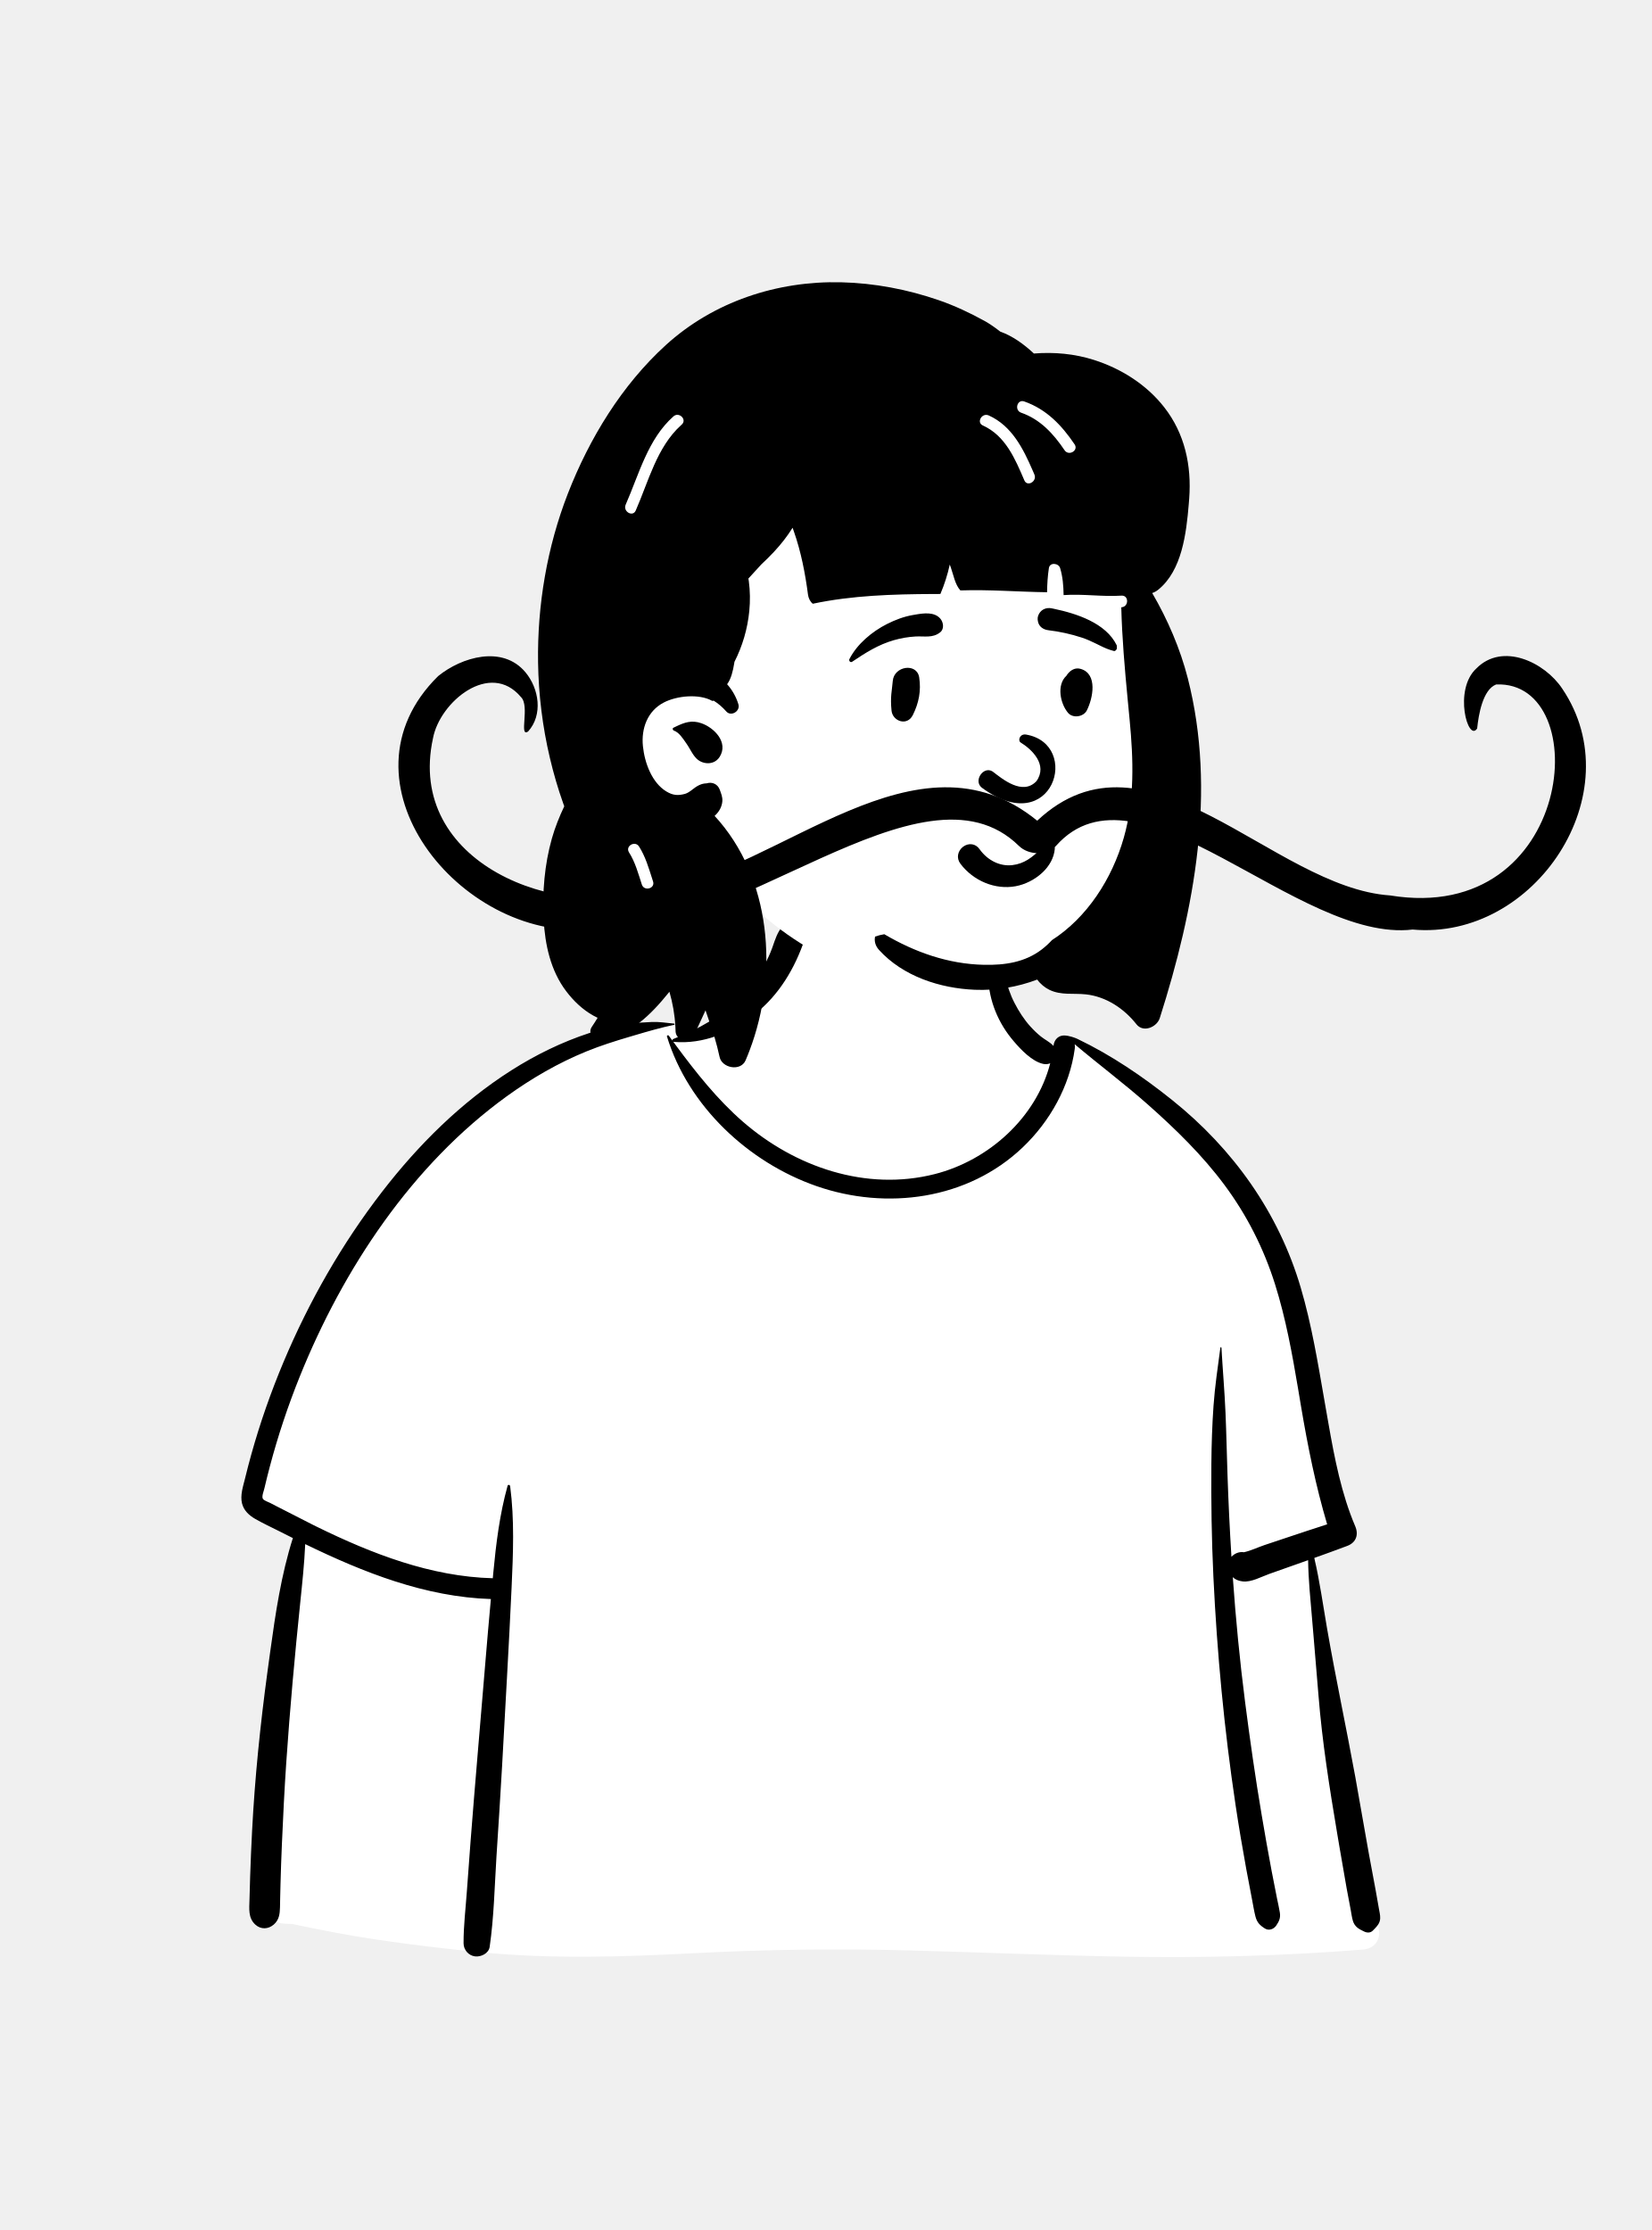
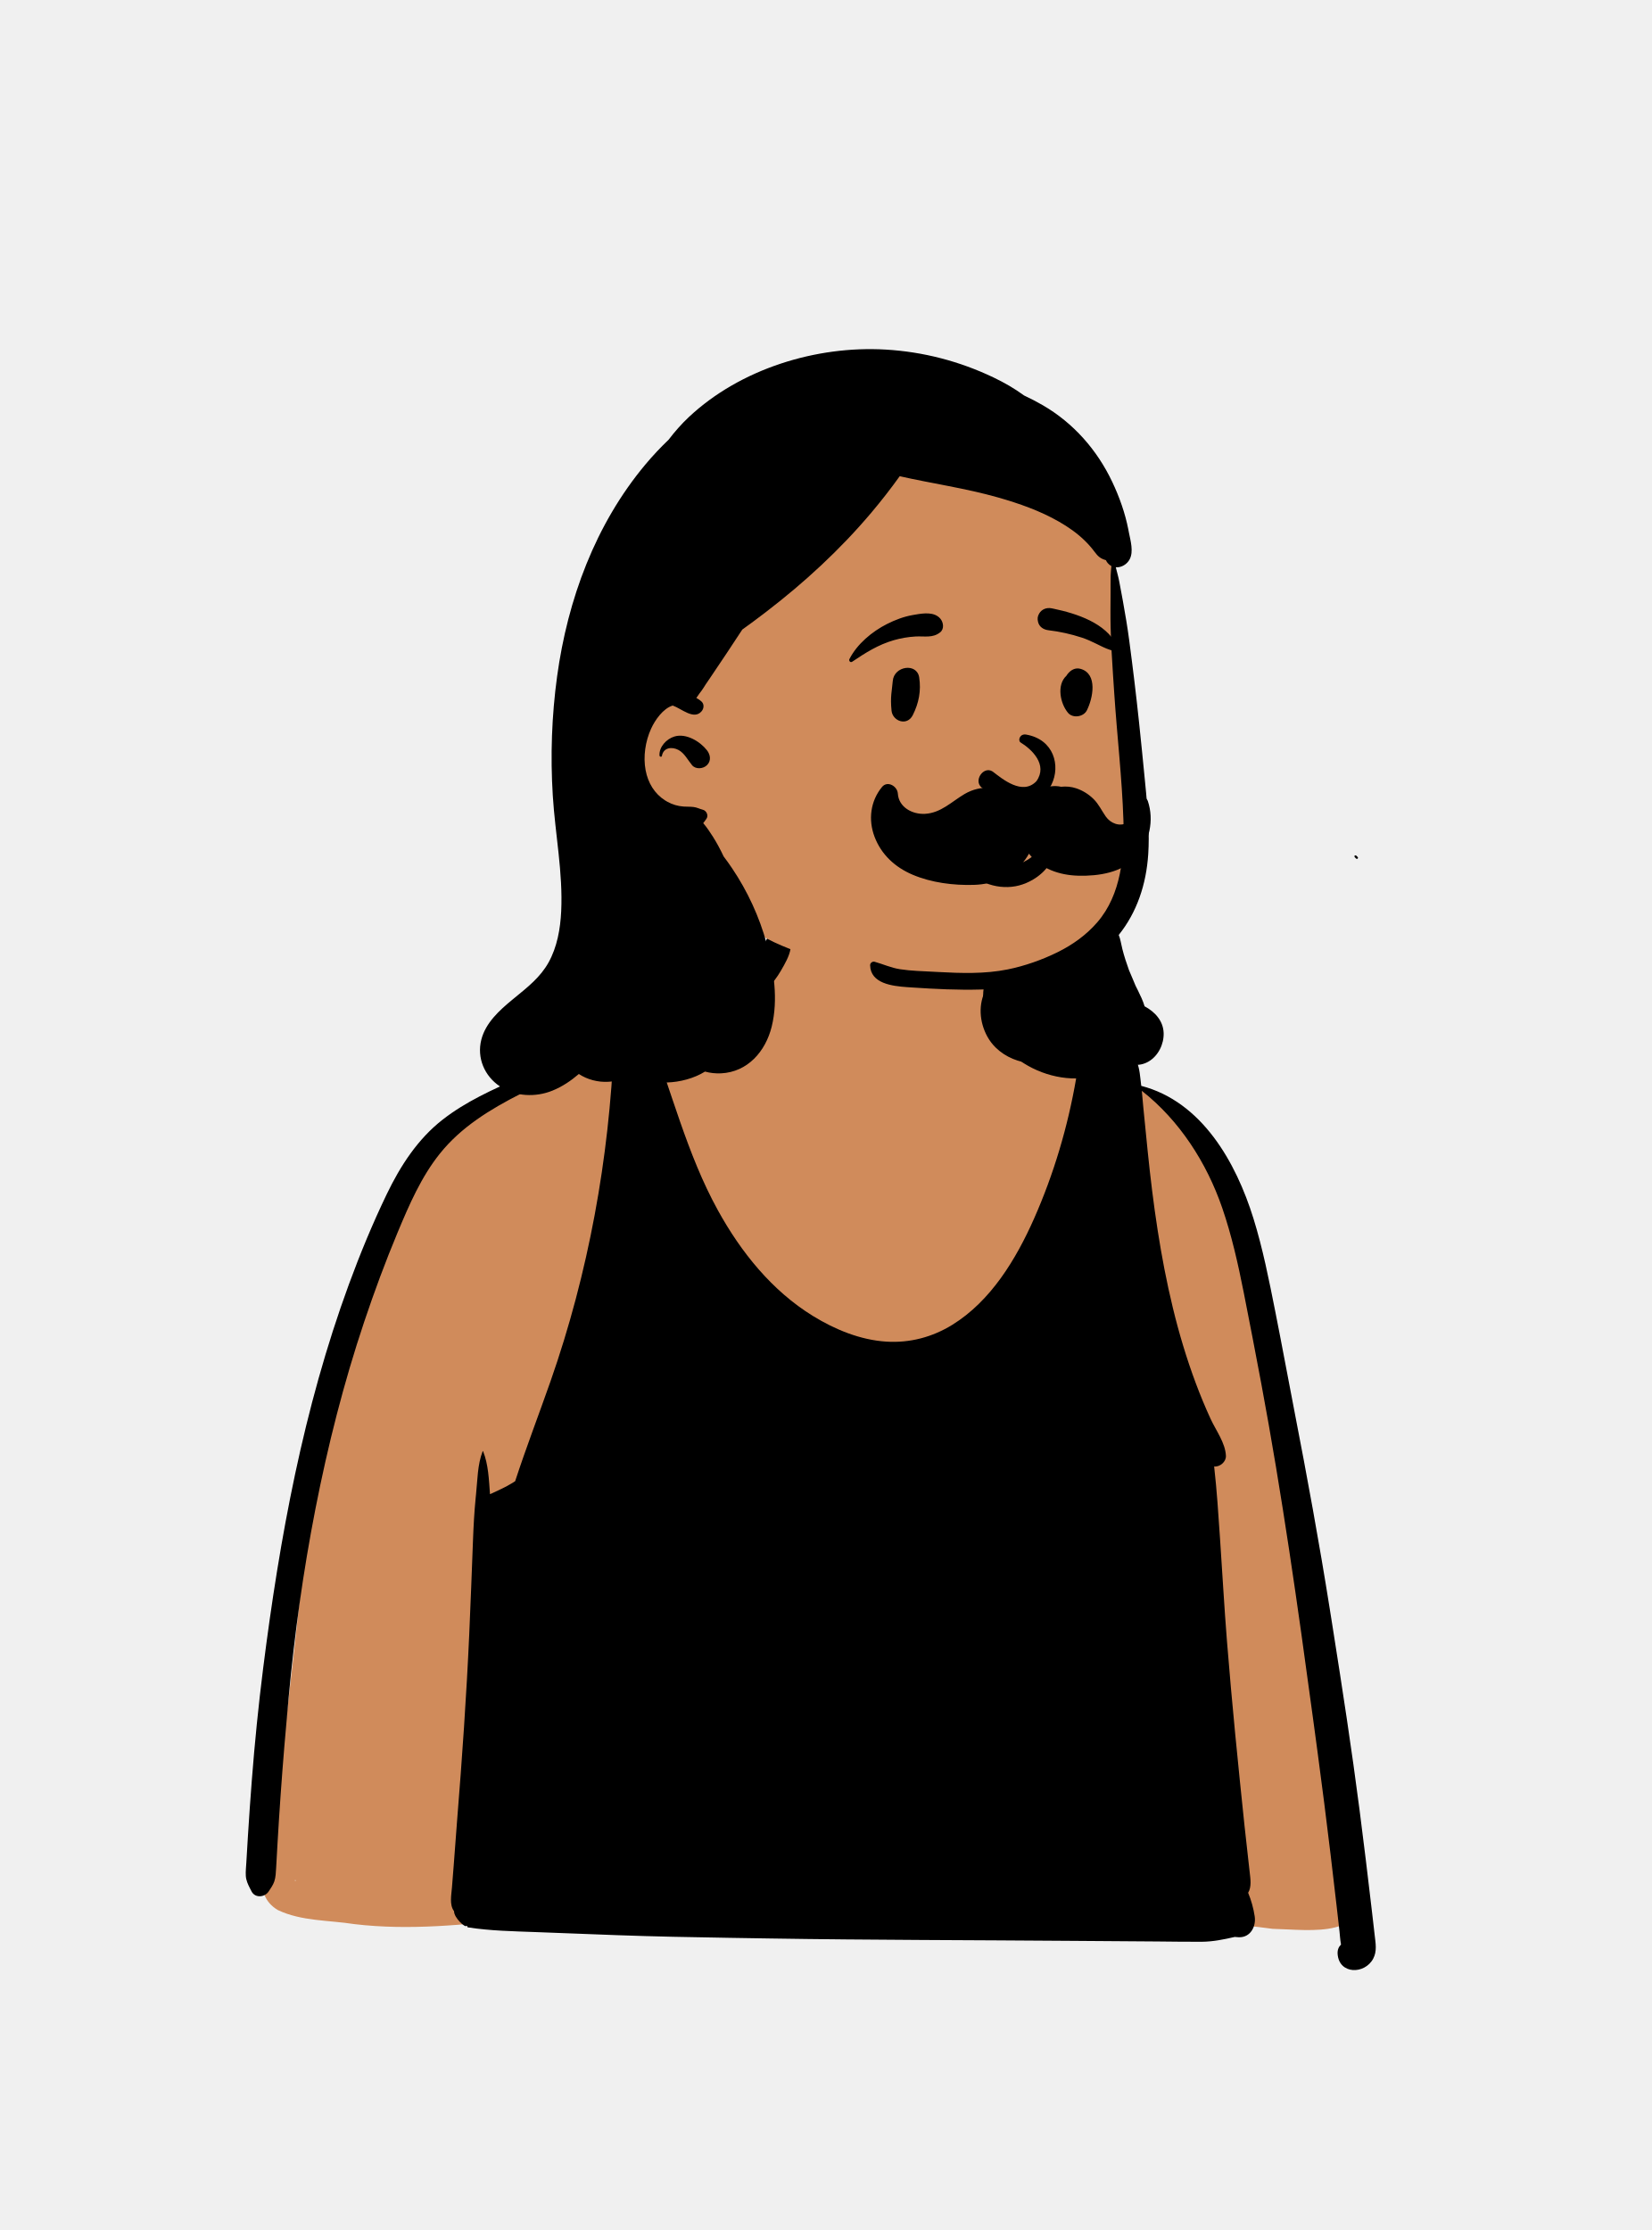
- <svg xmlns="http://www.w3.org/2000/svg" width="240px" height="324px" viewBox="0 0 240 324" version="1.1">
-   <g id="Introduction" stroke="none" stroke-width="1" fill="none" fill-rule="evenodd">
-     <g id="variations" transform="translate(-366, -434)">
-       <g id="images" transform="translate(126, 110)">
-         <g id="a-person/bust" transform="translate(240, 324)">
-           <g id="body/Tee-1" transform="translate(31.05634, 135.0528)" fill-rule="evenodd">
-             <path d="M163.581,116.882 C162.729,112.07 161.948,107.246 161.239,102.412 C160.902,100.117 160.574,97.819 160.278,95.518 C160.071,93.906 159.756,92.062 160.853,90.868 C162.396,89.188 163.797,87.749 163.986,85.342 C164.164,83.077 163.398,80.608 162.919,78.409 C161.916,73.798 160.666,69.244 159.285,64.734 C157.882,60.151 156.343,55.611 154.783,51.08 C153.323,46.844 151.921,42.57 150.021,38.505 C146.414,30.792 140.313,25.08 132.772,21.266 C130.897,20.317 127.071,16.931 125.112,16.173 C123.311,15.476 123.317,17.511 121.545,16.744 C120.127,16.132 118.808,15.314 118.014,13.945 C117.153,12.459 114.992,10.38 114.663,8.65 C113.966,4.983 114.721,1.862 112.105,-0.899 C109.782,-3.35 106.66,-5.029 103.43,-5.93 C96.324,-7.913 86.847,-6.527 82.559,0.079 C80.512,3.234 79.796,7.047 77.033,9.621 C74.62,11.869 75.16,13.406 72.035,14.565 C71.858,14.631 67.06,13.601 66.883,13.667 C63.465,12.935 60.197,14.984 57.061,16.173 C52.385,17.945 47.933,20.251 43.75,22.993 C35.317,28.521 28.094,35.699 22.139,43.822 C16.134,52.011 11.476,61.191 8.159,70.785 C7.353,73.115 6.629,75.474 5.991,77.856 C5.634,79.189 5.252,80.571 5.687,81.936 C6.043,83.052 6.834,83.884 7.764,84.553 C9.023,85.461 11.55,86.052 11.501,87.878 C11.464,89.267 10.993,90.728 10.763,92.101 C10.489,93.735 10.264,95.379 10.04,97.02 C9.017,104.491 8.221,112.005 7.869,119.539 C7.523,126.958 7.235,134.528 7.75,141.945 C7.784,142.434 7.93,142.883 8.165,143.262 C7.945,143.346 7.928,143.756 8.201,143.814 C8.393,143.854 8.584,143.895 8.775,143.935 C9.173,144.236 9.669,144.421 10.239,144.439 C10.626,144.451 11.013,144.469 11.399,144.488 C15.477,145.341 19.554,146.147 23.685,146.757 C28.706,147.498 33.742,148.102 38.794,148.594 C49.175,149.603 59.474,149.269 69.868,148.724 C80.246,148.181 90.619,148.054 101.008,148.324 C111.406,148.595 121.8,149.047 132.201,149.233 C143.82,149.439 155.422,149.122 167.008,148.198 C168.596,148.071 169.579,146.807 169.266,145.228 C167.389,135.772 165.262,126.379 163.581,116.882 Z" id="🎨-Background" fill="#FFFFFF" />
-             <path d="M63.641,13.434 C64.716,13.388 65.811,13.562 66.883,13.667 C66.977,13.676 67.012,13.82 66.907,13.842 C64.989,14.243 63.091,14.792 61.207,15.349 L60.4,15.588 C58.276,16.216 56.213,16.865 54.156,17.704 C50.057,19.375 46.163,21.631 42.58,24.223 C28.782,34.203 18.795,49.313 12.493,64.957 C10.782,69.206 9.331,73.56 8.157,77.988 C7.871,79.065 7.602,80.147 7.348,81.231 C7.273,81.55 6.947,82.364 7.126,82.69 C7.284,82.977 7.898,83.155 8.183,83.305 L9.147,83.804 C11.027,84.774 14.158,86.367 14.472,86.522 L14.961,86.763 C22.971,90.691 31.528,94.022 40.541,94.252 L40.612,93.482 L40.612,93.482 C41.014,89.226 41.541,84.946 42.692,80.82 C42.754,80.598 43.036,80.673 43.062,80.87 C43.703,85.755 43.498,90.677 43.274,95.584 C42.878,104.276 42.352,112.962 41.885,121.65 C41.65,125.996 41.348,130.339 41.075,134.682 C40.801,139.035 40.713,143.492 40.088,147.808 C39.949,148.77 38.822,149.293 37.969,149.192 C37.025,149.08 36.299,148.248 36.295,147.294 C36.283,144.78 36.599,142.236 36.775,139.727 C36.941,137.344 37.12,134.962 37.304,132.58 C37.974,123.887 38.745,115.204 39.458,106.515 C39.71,103.433 39.983,100.354 40.264,97.275 C30.717,96.967 21.797,93.429 13.287,89.296 C13.164,92.093 12.867,94.886 12.579,97.672 C11.775,105.447 11.066,113.218 10.535,121.017 C10.268,124.956 10.073,128.9 9.903,132.844 C9.819,134.783 9.751,136.722 9.699,138.661 C9.682,139.308 9.666,139.954 9.652,140.601 L9.623,142.082 C9.599,143.021 9.504,143.89 8.714,144.573 C7.913,145.267 6.83,145.304 6.036,144.573 C4.974,143.595 5.162,142.261 5.193,140.947 C5.219,139.839 5.251,138.73 5.287,137.622 C5.361,135.406 5.454,133.19 5.568,130.975 C5.967,123.232 6.763,115.52 7.803,107.839 L8.209,104.874 C8.968,99.362 9.801,93.725 11.496,88.415 C10.836,88.086 10.178,87.756 9.522,87.423 C8.359,86.834 7.156,86.281 6.025,85.631 C5.128,85.115 4.355,84.407 4.105,83.363 C3.826,82.2 4.252,80.927 4.535,79.792 L4.56,79.692 C4.837,78.549 5.136,77.412 5.451,76.278 C6.729,71.684 8.31,67.179 10.159,62.784 C13.863,53.985 18.643,45.626 24.482,38.068 C29.739,31.264 35.948,25.095 43.225,20.467 C46.783,18.205 50.574,16.348 54.584,15.034 C56.458,14.42 58.497,13.887 60.459,13.667 C61.518,13.548 62.578,13.481 63.641,13.434 Z M82.679,-0.508 C83.956,-1.88 86.493,-0.461 85.88,1.356 C84.438,5.629 82.142,9.527 78.558,12.335 C75.189,14.975 71.171,16.689 66.845,16.323 C66.812,16.32 66.783,16.312 66.757,16.3 L67.13,16.806 C70.057,20.766 73.145,24.673 76.867,27.91 C84.45,34.507 94.774,38.065 104.744,35.534 C112.588,33.542 119.499,27.337 121.531,19.43 C121.24,19.56 120.893,19.605 120.513,19.522 C118.887,19.169 117.277,17.458 116.229,16.231 C115.094,14.904 114.208,13.471 113.559,11.852 C112.37,8.887 111.989,5.07 113.612,2.199 C113.812,1.845 114.274,2.043 114.313,2.389 L114.375,2.928 C114.688,5.619 115.078,8.223 116.346,10.676 C116.967,11.877 117.711,13.048 118.617,14.054 C119.101,14.592 119.627,15.106 120.194,15.557 C120.747,15.996 121.416,16.314 121.911,16.818 L122.002,16.915 L122.005,16.897 C122.13,15.832 122.877,15.363 123.607,15.392 C124.315,15.42 125.145,15.732 125.467,15.881 L125.497,15.895 C130.431,18.264 134.975,21.353 139.251,24.779 C148.094,31.864 154.719,41.126 157.929,52.034 C159.505,57.387 160.409,62.903 161.363,68.393 L161.951,71.757 C162.842,76.826 163.837,81.994 165.848,86.709 C166.368,87.929 165.967,89.072 164.691,89.552 C163.099,90.151 161.5,90.731 159.899,91.304 C160.686,94.677 161.165,98.168 161.754,101.559 C163.006,108.765 164.54,115.926 165.855,123.123 C166.528,126.804 167.134,130.496 167.806,134.176 C168.13,135.949 168.467,137.718 168.796,139.49 C168.973,140.445 169.133,141.404 169.302,142.36 L169.331,142.519 C169.428,143.024 169.549,143.546 169.41,144.051 C169.252,144.626 168.803,145.033 168.402,145.446 C168.071,145.786 167.594,145.788 167.19,145.603 L167.057,145.541 C166.334,145.203 165.768,144.866 165.512,144.051 C165.349,143.534 165.291,142.953 165.185,142.421 C164.981,141.401 164.788,140.38 164.606,139.356 C164.242,137.307 163.886,135.257 163.539,133.205 L163.215,131.284 C162.101,124.663 161.044,118.001 160.509,111.31 C160.272,108.341 160.021,105.375 159.767,102.409 L159.577,100.184 C159.336,97.367 159.041,94.48 159,91.626 L158.042,91.966 L158.042,91.966 L153.371,93.618 L153.371,93.618 C152.213,94.027 150.738,94.866 149.492,94.713 C148.882,94.639 148.417,94.446 148.057,94.097 C148.488,100.17 149.07,106.232 149.846,112.263 C150.552,117.751 151.335,123.232 152.259,128.687 C152.717,131.389 153.187,134.088 153.698,136.78 C153.954,138.126 154.218,139.47 154.489,140.813 C154.625,141.483 154.786,142.153 154.892,142.829 C155.012,143.602 154.799,144.078 154.367,144.715 C154.013,145.237 153.303,145.506 152.728,145.145 C151.966,144.667 151.568,144.253 151.344,143.382 C151.141,142.591 151.017,141.765 150.859,140.963 C150.568,139.484 150.287,138.004 150.016,136.521 C149.448,133.42 148.925,130.311 148.457,127.193 C146.811,116.21 145.766,105.134 145.238,94.041 C144.977,88.567 144.897,83.089 144.943,77.61 C144.967,74.802 145.058,71.985 145.257,69.184 C145.458,66.348 145.877,63.569 146.25,60.761 C146.263,60.662 146.403,60.656 146.408,60.761 C146.585,63.909 146.863,67.054 146.998,70.211 C147.128,73.224 147.185,76.241 147.288,79.254 C147.423,83.215 147.611,87.179 147.86,91.139 C148.31,90.647 148.989,90.363 149.668,90.474 C150.651,90.267 151.71,89.751 152.648,89.437 L156.183,88.256 L156.183,88.256 C158.042,87.635 159.9,87.018 161.766,86.42 C160.098,80.808 158.956,75.112 157.98,69.334 L157.545,66.735 C156.684,61.619 155.756,56.501 154.196,51.548 C152.557,46.34 150.103,41.497 146.848,37.113 C143.639,32.791 139.736,28.986 135.717,25.427 C132.276,22.38 128.595,19.629 125.085,16.666 C125.122,16.862 125.13,17.078 125.098,17.316 C124.351,22.779 121.502,27.867 117.532,31.652 C109.556,39.254 97.748,40.831 87.54,37.266 C77.664,33.818 68.933,25.651 65.849,15.545 C65.796,15.372 66.027,15.303 66.12,15.43 C66.291,15.665 66.463,15.899 66.636,16.134 C66.624,16.041 66.672,15.939 66.787,15.895 C70.386,14.505 73.921,12.533 76.619,9.744 C77.933,8.384 79.081,6.844 79.987,5.183 C80.421,4.387 80.811,3.563 81.122,2.711 L81.201,2.491 C81.578,1.424 81.893,0.337 82.679,-0.508 Z" id="🖍-Ink" fill="#000000" />
-           </g>
-           <g id="head/Medium-Bangs-3" transform="translate(78.59155, 38.04305)" fill-rule="evenodd">
-             <path d="M54.206,8.238 C66.202,8.238 81.227,21.927 85.624,27.753 C89.321,32.65 88.798,57.881 88.798,72.849 C88.798,75.979 87.383,81.903 86.87,84.898 C84.988,95.87 76.791,105.072 60.566,105.072 C47.354,105.072 37.188,100.886 27.356,90.179 C25.113,87.736 14.16,96.481 11.919,93.332 C6.068,93.332 1.175,38.639 12.664,22.234 C24.152,5.83 42.21,8.238 54.206,8.238 Z" id="🎨-Background" fill="#FFFFFF" />
-             <path d="M18.151,12.09 C25.083,5.781 34.318,2.746 43.635,2.971 C48.46,3.087 53.268,4.006 57.825,5.581 C60.105,6.371 62.313,7.403 64.423,8.569 C65.184,8.989 65.885,9.48 66.56,10.002 L66.728,10.133 L66.73,10.133 C68.541,10.784 70.157,11.953 71.623,13.32 C74.562,13.086 77.524,13.35 80.365,14.257 C84.32,15.52 87.982,17.835 90.553,21.121 C93.548,24.947 94.543,29.588 94.188,34.379 L94.123,35.193 C93.771,39.425 93.142,44.869 89.67,47.65 C89.406,47.861 89.114,48.022 88.812,48.119 C91.049,51.953 92.885,56.21 93.984,60.509 C98.177,76.928 94.954,94.052 89.911,109.878 C89.496,111.182 87.525,112.048 86.522,110.774 C84.73,108.496 82.127,106.758 79.199,106.433 C77.393,106.232 75.595,106.596 73.888,105.776 C73.218,105.452 72.572,104.924 72.107,104.281 C69.225,105.374 66.122,105.89 63.044,105.763 C57.992,105.556 52.592,103.806 49.117,99.968 C48.559,99.352 48.418,98.66 48.546,98.036 C48.982,97.881 49.43,97.765 49.891,97.692 C54.298,100.291 59.156,102.027 64.376,102.136 C67.393,102.199 70.336,101.777 72.782,99.893 C73.311,99.485 73.798,99.033 74.248,98.548 C79.362,95.257 82.967,89.667 84.682,83.679 C86.279,78.095 86.082,72.281 85.533,66.553 L85.243,63.531 C84.821,59.095 84.429,54.645 84.319,50.19 L84.352,50.189 L84.352,50.189 C85.432,50.119 85.44,48.428 84.352,48.498 C81.538,48.68 78.746,48.218 75.941,48.419 C75.917,47.093 75.822,45.772 75.432,44.493 C75.21,43.762 73.937,43.617 73.802,44.493 C73.622,45.663 73.556,46.828 73.536,48.004 C69.338,47.948 65.144,47.595 60.945,47.74 C60.171,46.914 59.924,45.448 59.562,44.429 C59.509,44.279 59.456,44.131 59.401,43.981 C59.083,45.438 58.632,46.862 58.038,48.257 L57.008,48.26 C51.166,48.288 45.204,48.463 39.499,49.676 C39.103,49.372 38.867,48.84 38.803,48.358 C38.389,45.218 37.798,42.162 36.752,39.17 L36.602,38.748 C36.59,38.713 36.577,38.675 36.563,38.636 C35.792,39.882 34.872,41.043 33.868,42.124 C33.276,42.761 32.656,43.37 32.019,43.962 C31.401,44.649 30.762,45.326 30.143,46.015 C30.167,46.14 30.188,46.267 30.205,46.397 C30.395,47.827 30.414,49.277 30.275,50.712 C30.024,53.307 29.292,55.807 28.116,58.12 L28.079,58.352 C27.9,59.436 27.646,60.556 27.052,61.372 C27.793,62.202 28.364,63.194 28.695,64.296 C28.989,65.277 27.632,66.127 26.929,65.324 C26.37,64.686 25.749,64.159 25.067,63.738 C25.024,63.796 24.946,63.825 24.859,63.776 C22.96,62.721 19.734,63.04 17.837,64.034 C15.477,65.268 14.556,67.802 14.818,70.37 C15.069,72.824 16.142,75.692 18.223,76.949 C19.178,77.526 19.922,77.575 20.936,77.298 C21.26,77.21 21.662,76.94 21.835,76.806 L22.005,76.669 C22.669,76.144 23.288,75.784 24.073,75.77 C24.876,75.52 25.683,75.867 25.99,76.709 L26.008,76.763 C26.152,77.193 26.414,77.731 26.357,78.387 C26.298,79.088 25.977,79.727 25.497,80.24 C25.415,80.329 25.326,80.418 25.235,80.5 C33.496,89.447 34.556,103.387 30.32,114.563 C30.137,115.054 29.94,115.538 29.735,116.018 C29.027,117.662 26.302,117.153 25.956,115.523 C25.852,115.035 25.738,114.549 25.613,114.067 C25.384,113.176 25.122,112.294 24.826,111.425 L24.713,111.099 C24.462,110.381 24.227,109.656 23.974,108.937 L23.949,108.855 C23.939,108.823 23.929,108.785 23.917,108.743 L23.488,109.679 L23.488,109.679 L22.185,112.505 C21.575,113.824 19.636,113.107 19.564,111.836 L19.563,111.793 C19.556,111.558 19.548,111.326 19.533,111.095 C19.44,109.368 19.142,107.69 18.669,106.048 L18.498,106.26 C15.956,109.405 12.972,112.352 8.879,113.078 C7.852,113.259 6.69,112.186 7.396,111.148 C7.687,110.719 7.968,110.279 8.235,109.833 C8.004,109.726 7.787,109.614 7.586,109.5 C6.033,108.627 4.74,107.384 3.671,105.974 C1.404,102.986 0.593,99.224 0.394,95.542 C0.183,91.651 0.525,87.549 1.588,83.795 C2.049,82.172 2.672,80.614 3.392,79.103 C3.342,78.968 3.293,78.833 3.244,78.697 C2.467,76.529 1.829,74.312 1.299,72.069 C0.23,67.542 -0.345,62.871 -0.415,58.22 C-0.542,49.886 0.895,41.419 3.923,33.648 C7.049,25.634 11.752,17.913 18.151,12.09 Z M14.258,84.951 C13.684,84.047 12.247,84.862 12.78,85.772 L12.8,85.805 C13.711,87.24 14.137,88.872 14.661,90.472 C14.997,91.501 16.63,91.061 16.29,90.021 L16.178,89.674 C15.656,88.052 15.181,86.403 14.258,84.951 Z M19.258,67.688 L19.64,67.503 C20.843,66.929 21.897,66.538 23.319,67.039 C25.223,67.709 27.261,69.842 25.975,71.911 C25.501,72.674 24.661,72.978 23.794,72.799 C22.334,72.496 21.957,71.18 21.216,70.1 L21.089,69.917 C20.637,69.264 20.066,68.361 19.313,68.104 C19.142,68.045 19.07,67.779 19.258,67.688 Z M20.331,23.757 L20.454,23.647 C21.272,22.924 20.072,21.732 19.258,22.451 C15.536,25.741 14.243,30.892 12.312,35.282 C11.879,36.269 13.335,37.131 13.772,36.136 C15.614,31.947 16.836,26.936 20.331,23.757 L20.331,23.757 Z M65.066,22.318 C64.093,21.879 63.242,23.295 64.177,23.761 L64.212,23.778 C67.499,25.264 68.898,28.628 70.237,31.752 C70.664,32.75 72.12,31.89 71.697,30.9 L71.455,30.34 C70.058,27.121 68.428,23.84 65.066,22.318 Z M70.218,20.284 C69.187,19.927 68.746,21.559 69.768,21.916 C72.555,22.886 74.467,24.978 76.079,27.371 C76.683,28.267 78.147,27.422 77.537,26.517 C75.665,23.74 73.442,21.409 70.218,20.284 Z" id="🖍-Ink" fill="#000000" />
-           </g>
-           <g id="face/Smiling" transform="translate(112.1831, 77.35421)" fill="#000000" fill-rule="evenodd">
-             <path d="M30.969,50.92 C29.549,50.34 28.282,49.373 27.355,48.138 C27.033,47.709 26.95,47.256 27.017,46.841 C27.093,46.375 27.369,45.952 27.745,45.669 C28.122,45.384 28.594,45.244 29.05,45.316 C29.447,45.378 29.841,45.595 30.154,46.045 L30.219,46.135 C30.77,46.881 31.487,47.492 32.305,47.886 C33.093,48.266 33.975,48.444 34.887,48.341 C36.624,48.144 37.822,47.204 39.095,45.928 C39.253,45.767 39.41,45.6 39.569,45.432 C39.669,45.278 39.808,45.18 39.963,45.128 C40.134,45.071 40.328,45.074 40.506,45.136 C40.677,45.196 40.83,45.309 40.933,45.46 C41.03,45.604 41.085,45.781 41.068,45.984 C40.951,47.307 40.26,48.488 39.278,49.415 C38.187,50.444 36.741,51.157 35.38,51.407 C33.881,51.682 32.353,51.485 30.969,50.92 L30.969,50.92 Z M36.088,30.512 C37.683,31.482 40.114,33.744 38.397,36.149 C36.377,38.27 33.469,35.838 32.035,34.739 C30.706,33.887 29.213,36.078 30.446,37.074 C40.803,44.745 45.006,30.766 36.894,29.371 C36.001,29.218 35.67,30.212 36.088,30.512 Z M17.527,21.589 C17.704,19.4 21.036,18.903 21.367,21.069 C21.664,23.009 21.315,24.791 20.441,26.538 C19.607,28.207 17.509,27.428 17.35,25.909 C17.137,23.872 17.418,22.95 17.527,21.589 Z M42.893,20.62 C43.358,20.011 44.028,19.595 44.832,19.83 C47.343,20.564 46.603,24.13 45.721,25.866 C45.242,26.809 43.693,27.048 42.993,26.218 C41.852,24.864 41.306,22.161 42.756,20.828 C42.796,20.759 42.839,20.69 42.893,20.62 Z M20.406,12.011 L20.803,11.942 C22.03,11.729 23.555,11.525 24.423,12.512 C24.884,13.036 25.042,14.008 24.423,14.509 C23.335,15.39 22.131,15.049 20.827,15.123 C19.752,15.185 18.719,15.363 17.683,15.659 C15.412,16.309 13.561,17.494 11.621,18.796 C11.366,18.967 11.107,18.641 11.228,18.403 C12.348,16.209 14.518,14.406 16.692,13.307 C17.853,12.721 19.122,12.234 20.406,12.011 Z M40.604,11.028 L40.908,11.09 C44.211,11.781 48.504,13.161 50.068,16.407 C50.128,16.866 50.065,16.965 50.013,17.029 L49.996,17.05 C49.954,17.105 49.92,17.181 49.722,17.243 C49.666,17.23 49.611,17.216 49.554,17.202 C48.837,17.014 48.27,16.755 47.721,16.486 L47.125,16.192 C46.434,15.853 45.737,15.527 44.998,15.286 C43.422,14.771 41.8,14.409 40.153,14.215 C39.797,14.173 39.453,14.053 39.182,13.846 C38.924,13.65 38.728,13.379 38.638,13.018 C38.522,12.551 38.555,12.198 38.806,11.777 C38.994,11.46 39.263,11.241 39.573,11.115 C39.888,10.987 40.247,10.957 40.604,11.028 Z" id="🖍-Ink" />
-           </g>
-           <g id="facial-hair/Moustache-8" transform="translate(104.5775, 109.4794)" fill="#000000" fill-rule="evenodd">
-             <path d="M109.93,-12.365 C106.55,-9.281 108.721,-1.554 110.039,-3.643 C110.236,-5.577 110.839,-9.284 112.799,-10.034 C127.214,-10.649 124.237,25.007 97.385,20.619 C80.277,19.464 62.207,-5.322 46.119,9.761 C28.638,-4.483 8.9,16.872 -9.1,19.796 C-23.736,24.531 -45.607,15.837 -41.669,-2.213 C-40.685,-7.509 -33.363,-13.568 -28.879,-8.193 C-27.554,-6.916 -29.237,-2.24 -27.844,-3.207 C-25.676,-5.603 -26.241,-9.429 -28.245,-11.816 C-31.563,-15.768 -37.479,-14.039 -40.92,-11.248 C-56.445,4.031 -37.746,27.094 -19.033,25.57 C1.474,28.08 29.362,-0.431 43.458,13.42 C44.895,14.832 47.597,14.832 48.846,13.421 C60.83,-0.117 83.959,27.551 100.665,25.575 C118.433,27.194 132.653,5.741 122.398,-9.427 C119.843,-13.284 113.702,-16.19 109.93,-12.365 Z" id="🖍-Ink" />
-           </g>
-           <g id="accessories/*-None" transform="translate(88.52113, 88.97847)" />
-         </g>
-       </g>
-     </g>
-   </g>
+ <svg xmlns="http://www.w3.org/2000/svg" width="240" height="324" viewBox="0 0 240 324" fill="none">
+   <path fill-rule="evenodd" clip-rule="evenodd" d="M43.008 273.246C42.721 273.256 42.812 273.172 42.917 273.151C42.948 273.183 42.978 273.215 43.008 273.246ZM51.498 279.56C59.532 280.513 67.576 279.641 75.57 278.767C91.766 277.566 107.848 281.065 124.076 279.998C144.356 279.143 164.691 277.538 184.903 280.243C190.494 280.372 199.411 281.881 197.384 273.223C194.721 250.964 191.16 228.817 187.346 206.729C184.113 194.346 183.879 172.928 175.028 164.317C173.734 163.135 169.092 159.311 167.865 158.798C161.763 156.526 150.764 154.752 146.226 149.935C142.551 143.714 144.261 135.223 138.545 130.214C133.536 126.123 122.603 126.988 117.248 130.06C113.022 132.801 112.36 138.124 109.727 142.061C109.078 143.004 107.535 145.278 106.664 146.012C104.544 148.054 97.097 150.2 94.946 150.594C82.809 153.082 76.757 154.619 67.212 162.687C42.27 188.16 45.806 233.214 38.904 266.524C38.622 270.186 36.396 275.155 40.366 277.513C43.786 279.151 47.806 278.973 51.498 279.56Z" fill="#D08B5B" />
+   <path fill-rule="evenodd" clip-rule="evenodd" d="M143.444 141.467C143.474 141.38 143.613 141.366 143.634 141.467C143.974 143.024 144.612 144.732 145.259 146.193C145.916 147.672 146.814 149.031 147.948 150.185C150.325 152.603 153.382 153.706 156.735 153.708L156.815 153.71C156.83 153.598 156.848 153.485 156.864 153.372L156.887 153.203C157.193 150.887 159.942 150.954 160.478 152.702C160.751 152.789 161.023 152.876 161.294 152.967L161.348 152.986C161.803 153.159 163.345 153.928 163.628 153.723C164.252 153.275 164.964 153.789 165.2 154.361C165.587 155.299 165.652 156.458 165.777 157.476L165.794 157.608L165.813 157.766C174.633 160.059 179.583 168.888 182.11 177.02C183.479 181.429 184.375 185.977 185.275 190.5C186.238 195.338 187.126 200.189 188.066 205.028C189.919 214.566 191.672 224.126 193.195 233.721L193.637 236.508C195.032 245.331 196.392 254.149 197.535 263.012C198.152 267.791 198.73 272.574 199.288 277.361C199.388 278.215 199.487 279.069 199.585 279.923L199.732 281.205C199.863 282.355 200.085 283.492 199.516 284.568C198.285 286.901 194.554 286.884 194.342 283.896C194.3 283.302 194.501 282.848 194.833 282.531L194.828 282.48C194.825 282.451 194.821 282.428 194.82 282.419C194.71 281.825 194.68 281.197 194.613 280.597C194.465 279.316 194.321 278.035 194.176 276.752C193.895 274.309 193.611 271.866 193.318 269.425C192.724 264.473 192.097 259.527 191.431 254.586L190.772 249.7C188.566 233.414 186.267 217.132 183.242 200.975C182.419 196.577 181.572 192.185 180.703 187.795C179.879 183.638 178.954 179.499 177.572 175.486C175.316 168.93 171.371 162.79 165.895 158.487C165.98 159.309 166.041 160.136 166.119 160.958C166.32 163.069 166.533 165.178 166.749 167.288C167.533 174.93 168.595 182.56 170.408 190.033C171.306 193.736 172.4 197.39 173.733 200.96C174.39 202.718 175.107 204.454 175.892 206.157C176.67 207.842 178.033 209.642 178.115 211.519C178.153 212.388 177.245 213.159 176.404 213.066C176.797 216.524 177.019 220.017 177.253 223.467C177.595 228.463 177.868 233.468 178.267 238.46C178.981 247.402 179.877 256.332 180.815 265.253C181.001 267.021 181.203 268.788 181.403 270.555L181.57 272.039C181.683 273.001 181.854 274.154 181.343 275.007C181.8 276.108 182.112 277.238 182.294 278.418C182.524 279.884 181.686 281.529 179.974 281.465C179.78 281.459 179.585 281.442 179.391 281.421C177.804 281.789 176.222 282.112 174.574 282.123C172.47 282.137 170.361 282.095 168.257 282.08C164.186 282.053 160.115 282.025 156.044 281.992C141.306 281.873 126.561 281.88 111.826 281.643L105.93 281.549C100.525 281.462 95.119 281.362 89.716 281.165C85.996 281.03 82.276 280.893 78.557 280.743L77.8 280.714C74.519 280.594 71.234 280.533 67.99 280.03C67.908 280.017 67.873 279.932 67.886 279.858L67.89 279.838L67.749 279.806C67.666 280.161 65.955 278.669 65.968 277.678C65.258 276.754 65.59 275.279 65.666 274.21C65.74 273.168 65.833 272.124 65.915 271.082C66.09 268.856 66.24 266.629 66.42 264.403C67.145 255.429 67.77 246.432 68.176 237.439C68.38 232.906 68.545 228.37 68.719 223.836C68.796 221.772 68.905 219.707 69.108 217.652L69.16 217.139C69.382 215.055 69.361 212.815 70.128 210.851C70.138 210.824 70.174 210.824 70.185 210.851C70.96 212.762 71.034 214.983 71.19 217.08C71.218 217.071 71.245 217.067 71.275 217.061C72.346 216.551 73.428 216.093 74.442 215.463C74.579 215.378 74.712 215.289 74.847 215.203C76.442 210.321 78.291 205.519 79.992 200.668C85.487 184.984 88.521 168.281 89.192 151.673C85.001 154.376 80.436 156.479 75.998 158.738L75.583 158.95C71.212 161.186 67.026 163.724 63.914 167.603C61.202 170.98 59.429 175.095 57.771 179.062C55.99 183.325 54.384 187.664 52.916 192.043C49.937 200.928 47.63 210.031 45.83 219.227C44.053 228.302 42.783 237.445 41.934 246.652C41.501 251.348 41.106 256.048 40.774 260.755C40.605 263.137 40.455 265.521 40.316 267.907C40.248 269.065 40.197 270.226 40.121 271.384C40.075 272.052 40.066 272.741 39.847 273.375C39.663 273.903 39.337 274.345 39.033 274.812C38.478 275.664 37.075 275.818 36.553 274.812L36.327 274.376C36.028 273.796 35.755 273.212 35.714 272.542C35.676 271.908 35.754 271.247 35.79 270.61C35.86 269.323 35.94 268.034 36.021 266.747C36.19 264.04 36.378 261.332 36.589 258.627C37.009 253.208 37.55 247.804 38.23 242.41C40.624 223.467 44.081 204.623 50.676 186.645C52.307 182.2 54.126 177.792 56.18 173.525C58.166 169.399 60.678 165.504 64.324 162.663C67.681 160.048 71.583 158.297 75.459 156.598L75.944 156.386C80.29 154.486 84.627 152.44 89.165 151.028C89.064 151.041 88.964 151.054 88.878 151.083C88.778 151.115 88.719 150.986 88.781 150.916C89.038 150.631 89.146 150.337 89.442 150.056C89.646 149.862 89.859 149.678 90.078 149.501L90.392 149.251C90.968 148.793 91.573 148.326 92.298 148.167C93.323 147.943 93.826 148.875 93.538 149.604C93.686 149.412 94.083 149.469 94.187 149.733C97.559 158.432 99.773 167.641 104.311 175.86C107.661 181.932 112.157 187.539 118.123 191.206C121.328 193.176 124.996 194.689 128.784 194.928C132.185 195.141 135.458 194.277 138.35 192.491C143.957 189.031 147.619 182.957 150.23 177.071C153.101 170.591 155.15 163.686 156.354 156.686C152.539 156.739 148.512 154.998 145.975 152.159C144.64 150.665 143.645 148.845 143.14 146.905C142.63 144.948 142.793 143.34 143.444 141.467ZM111.435 136.384C111.9 135.553 112.931 135.279 113.774 135.617C114.71 135.993 114.991 136.902 114.858 137.825C114.703 138.907 114.008 140.076 113.467 141.021C112.901 142.01 112.172 142.921 111.418 143.773C109.998 145.379 108.479 146.827 106.677 148.011C104.884 149.188 102.855 150.069 100.77 150.561L100.275 150.677C98.653 151.048 96.345 151.473 94.994 150.591C94.929 150.549 94.931 150.462 94.994 150.42C95.725 149.91 96.703 149.819 97.544 149.579C98.461 149.315 99.38 149.014 100.257 148.638C101.987 147.894 103.644 146.913 105.118 145.743C106.599 144.568 108.031 143.166 109.022 141.549C109.521 140.738 109.946 139.886 110.353 139.028C110.765 138.168 110.972 137.212 111.435 136.384Z" fill="black" />
+   <path fill-rule="evenodd" clip-rule="evenodd" d="M161.685 82.244C161.915 80.105 159.416 74.396 159.477 75.554C155.471 69.361 147.653 66.926 140.907 64.882C126.588 60.143 115.407 65.866 105.346 76.01C99.406 81.572 93.754 87.785 90.773 95.484C84.907 110.173 93.699 126.921 107.07 133.938C108.149 134.524 109.325 135.08 110.353 135.787C115.88 138.988 122.37 140.096 128.53 141.489C140.052 144.129 154.524 142.871 161.314 131.873C165.92 124.068 164.697 114.606 164.336 105.944C163.794 98.355 162.844 89.778 161.685 82.244Z" fill="#D08B5B" />
+   <path fill-rule="evenodd" clip-rule="evenodd" d="M100.095 60.584C107.56 53.588 118.594 50.197 128.682 50.791C134.146 51.112 139.412 52.484 144.349 54.842C145.894 55.58 147.399 56.443 148.786 57.459C149.722 57.897 150.637 58.371 151.524 58.886C155.964 61.465 159.396 65.37 161.593 70.003C162.641 72.214 163.469 74.546 163.938 76.948L164.013 77.344C164.252 78.55 164.725 80.138 164.127 81.266C163.731 82.014 162.9 82.486 162.114 82.422C162.284 83.115 162.489 83.808 162.619 84.506L162.976 86.408C163.035 86.725 163.093 87.042 163.151 87.359C163.494 89.249 163.811 91.136 164.064 93.04C164.593 97.005 165.071 100.979 165.493 104.959C165.795 107.805 166.078 110.654 166.353 113.502L166.518 115.211C166.8 118.153 167.021 121.12 166.829 124.075C166.54 128.507 165.181 132.551 162.541 135.841C162.793 136.447 162.878 137.13 163.067 137.884C163.329 138.927 163.67 139.948 164.033 140.961C164.203 141.359 164.374 141.757 164.542 142.156L164.985 143.213L165.331 143.906C165.705 144.66 166.067 145.425 166.297 146.205C167.789 147.003 169.007 148.306 169.066 150.09C169.119 151.703 168.284 153.411 166.874 154.232C165.482 155.045 164.049 154.725 162.717 154.105C161.555 154.444 160.311 154.487 159.161 154.125C158.274 154.929 157.132 155.484 155.865 155.634C153.955 155.861 152.142 155.325 150.39 154.62L150.267 154.571C150.213 154.55 150.158 154.526 150.105 154.503C148.09 154.406 146.083 153.607 144.653 152.191C144.187 151.732 143.785 151.208 143.46 150.621C142.281 148.484 142.098 145.861 143.258 143.741C143.009 143.752 142.758 143.762 142.509 143.769C139.192 143.864 135.869 143.694 132.56 143.475L131.78 143.422C129.639 143.268 126.481 142.904 126.421 140.243C126.413 139.903 126.763 139.647 127.083 139.738C128.3 140.083 129.495 140.624 130.756 140.818C132.405 141.074 134.112 141.102 135.778 141.195L136.257 141.221C139.615 141.405 143.095 141.518 146.399 140.85C148.865 140.353 151.435 139.449 153.695 138.328C155.865 137.251 157.836 135.841 159.426 134C162.927 129.951 163.391 124.238 163.22 119.115C163.014 112.996 162.297 106.886 161.892 100.776L161.709 98.031C161.558 95.742 161.42 93.45 161.363 91.159C161.321 89.488 161.348 87.812 161.356 86.14C161.361 85.305 161.35 84.466 161.369 83.631C161.38 83.162 161.435 82.703 161.475 82.245C161.289 82.147 161.116 82.012 160.96 81.833C160.838 81.691 160.743 81.541 160.678 81.389C159.891 81.158 159.527 80.852 159.017 80.157C158.586 79.571 158.099 79.03 157.579 78.523C156.47 77.445 155.203 76.564 153.864 75.796C151.096 74.209 148.064 73.148 145.007 72.277C140.327 70.946 135.466 70.261 130.716 69.192C129.407 71.022 128.019 72.797 126.569 74.516C122.042 79.876 116.852 84.654 111.29 88.915C110.159 89.784 109.012 90.639 107.848 91.47C106.315 93.813 104.766 96.145 103.194 98.461L102.518 99.453L102.508 99.472C102.415 99.614 102.326 99.755 102.238 99.897C102.05 100.197 101.84 100.486 101.616 100.767C101.471 100.981 101.323 101.194 101.173 101.408C101.46 101.562 101.721 101.735 101.926 101.928C102.343 102.323 102.274 102.951 101.926 103.352C100.804 104.65 99.029 102.959 97.739 102.509C96.341 102.936 95.175 104.603 94.596 105.878C93.761 107.715 93.426 109.929 93.803 111.918C94.149 113.736 95.081 115.306 96.63 116.291C96.685 116.325 96.744 116.361 96.801 116.392C96.803 116.397 96.803 116.397 96.805 116.394C96.858 116.428 96.913 116.46 96.968 116.49C97.695 116.891 98.494 117.128 99.322 117.185C99.796 117.219 100.292 117.193 100.766 117.251C101.253 117.307 101.654 117.532 102.122 117.65C102.639 117.783 102.972 118.479 102.647 118.945C102.487 119.176 102.335 119.396 102.172 119.592C102.706 120.222 103.17 120.918 103.589 121.579C104.163 122.486 104.671 123.447 105.135 124.428C105.563 124.992 105.972 125.567 106.368 126.155C108.613 129.49 110.331 133.205 111.388 137.088C112.433 140.928 113.087 145.242 112.119 149.162C111.227 152.768 108.624 155.754 104.77 155.947C103.966 155.986 103.175 155.896 102.431 155.692C100.797 156.703 98.772 157.212 96.96 157.272C95.494 157.32 93.889 157.01 92.692 156.122C91.272 156.741 89.731 157.093 88.391 157.173C86.892 157.263 85.323 156.853 84.101 156.042C82.938 157.041 81.683 157.884 80.258 158.462C77.806 159.455 74.888 159.332 72.643 157.847C70.393 156.359 69.249 153.687 69.936 151.037C70.568 148.594 72.556 146.802 74.424 145.259L74.793 144.955C76.641 143.443 78.507 141.98 79.693 139.85C80.951 137.591 81.411 134.966 81.535 132.409C81.805 126.778 80.662 121.199 80.315 115.598C79.956 109.813 80.156 104.011 80.943 98.269C82.471 87.114 86.494 76.179 93.771 67.484C94.824 66.226 95.951 65.026 97.139 63.89C98.047 62.699 99.028 61.584 100.095 60.584ZM196.899 124.276C196.939 124.278 196.977 124.28 197.013 124.295C197.037 124.305 197.057 124.321 197.076 124.339L197.253 124.517C197.317 124.58 197.312 124.677 197.253 124.741C197.202 124.799 197.108 124.8 197.047 124.756L197.03 124.741L196.846 124.557C196.826 124.535 196.809 124.511 196.8 124.481C196.792 124.451 196.792 124.418 196.789 124.386C196.787 124.329 196.842 124.276 196.899 124.276ZM97.986 107.009C99.677 106.495 101.705 107.717 102.713 109.006C103.219 109.653 103.362 110.538 102.713 111.174C102.161 111.715 101.081 111.815 100.548 111.174C99.943 110.445 99.449 109.435 98.585 108.968C97.647 108.461 96.39 108.587 96.169 109.824C96.131 110.033 95.832 109.963 95.819 109.775C95.737 108.524 96.831 107.357 97.986 107.009Z" fill="black" />
+   <path fill-rule="evenodd" clip-rule="evenodd" d="M143.152 128.274C141.732 127.694 140.465 126.727 139.538 125.492C139.216 125.063 139.133 124.61 139.2 124.195C139.276 123.729 139.552 123.306 139.928 123.023C140.305 122.738 140.777 122.598 141.233 122.67C141.63 122.732 142.024 122.949 142.336 123.399L142.402 123.489C142.952 124.235 143.67 124.846 144.488 125.24C145.276 125.62 146.158 125.798 147.07 125.695C148.807 125.498 150.005 124.558 151.278 123.282C151.436 123.121 151.593 122.954 151.752 122.786C151.852 122.632 151.991 122.534 152.146 122.482C152.317 122.425 152.511 122.428 152.688 122.49C152.86 122.55 153.013 122.663 153.116 122.814C153.213 122.958 153.268 123.135 153.25 123.338C153.134 124.661 152.443 125.842 151.461 126.769C150.37 127.798 148.924 128.511 147.563 128.76C146.064 129.036 144.536 128.839 143.152 128.274ZM148.27 107.866C149.866 108.836 152.297 111.098 150.58 113.503C148.56 115.624 145.652 113.192 144.218 112.093C142.889 111.241 141.396 113.432 142.629 114.427C152.986 122.098 157.189 108.12 149.077 106.725C148.184 106.572 147.852 107.566 148.27 107.866ZM129.71 98.943C129.887 96.754 133.219 96.257 133.55 98.423C133.847 100.363 133.498 102.145 132.624 103.892C131.79 105.561 129.692 104.782 129.533 103.263C129.32 101.226 129.601 100.304 129.71 98.943ZM155.076 97.974C155.541 97.365 156.211 96.949 157.015 97.184C159.526 97.918 158.786 101.484 157.904 103.22C157.425 104.163 155.876 104.402 155.176 103.572C154.035 102.218 153.489 99.515 154.939 98.182C154.979 98.113 155.022 98.044 155.076 97.974ZM132.589 89.365L132.986 89.296C134.213 89.083 135.738 88.879 136.606 89.866C137.067 90.389 137.225 91.362 136.606 91.863C135.518 92.744 134.314 92.403 133.01 92.478C131.935 92.539 130.902 92.717 129.867 93.013C127.595 93.663 125.744 94.848 123.804 96.15C123.55 96.321 123.29 95.995 123.411 95.757C124.531 93.563 126.701 91.76 128.875 90.661C130.036 90.075 131.305 89.588 132.589 89.365ZM152.787 88.382L153.091 88.444C156.394 89.135 160.687 90.515 162.251 93.761C162.311 94.22 162.248 94.319 162.196 94.383L162.179 94.404C162.137 94.459 162.103 94.535 161.905 94.597C161.849 94.584 161.794 94.57 161.737 94.555C161.02 94.368 160.453 94.109 159.904 93.84L159.308 93.546C158.617 93.207 157.92 92.881 157.181 92.64C155.605 92.125 153.983 91.763 152.336 91.569C151.98 91.527 151.636 91.407 151.365 91.2C151.107 91.004 150.911 90.733 150.821 90.372C150.705 89.905 150.738 89.552 150.989 89.131C151.177 88.814 151.446 88.595 151.756 88.469C152.071 88.341 152.43 88.311 152.787 88.382Z" fill="black" />
+   <path fill-rule="evenodd" clip-rule="evenodd" d="M166.773 116.395C166.491 115.554 165.042 115.627 165.131 116.618C165.233 117.75 164.846 119.012 163.762 119.561C162.627 120.137 161.35 119.619 160.658 118.632C160.056 117.775 159.641 116.841 158.884 116.093C158.179 115.397 157.323 114.861 156.386 114.542C155.656 114.294 154.899 114.228 154.165 114.31C152.336 113.896 150.216 114.837 149.076 116.264C149.002 116.356 148.934 116.45 148.868 116.546C148.755 116.392 148.637 116.239 148.511 116.089C148.188 115.702 147.787 115.619 147.425 115.724C145.363 114.19 142.473 113.987 140.131 115.371C138.254 116.481 136.702 118.116 134.395 118.243C132.567 118.344 130.576 117.301 130.447 115.291C130.38 114.242 128.951 113.368 128.149 114.339C126.464 116.382 126.126 119.095 127.059 121.564C128.043 124.17 130.048 126.006 132.587 127.085C135.328 128.251 138.54 128.656 141.506 128.564C144.463 128.472 147.151 127.335 148.933 124.915C149.145 124.627 149.332 124.333 149.496 124.036C151.227 126.24 153.939 127.167 156.701 127.233C159.592 127.303 163.008 126.795 165.052 124.55C167.021 122.386 167.7 119.167 166.773 116.395Z" fill="black" />
</svg>
